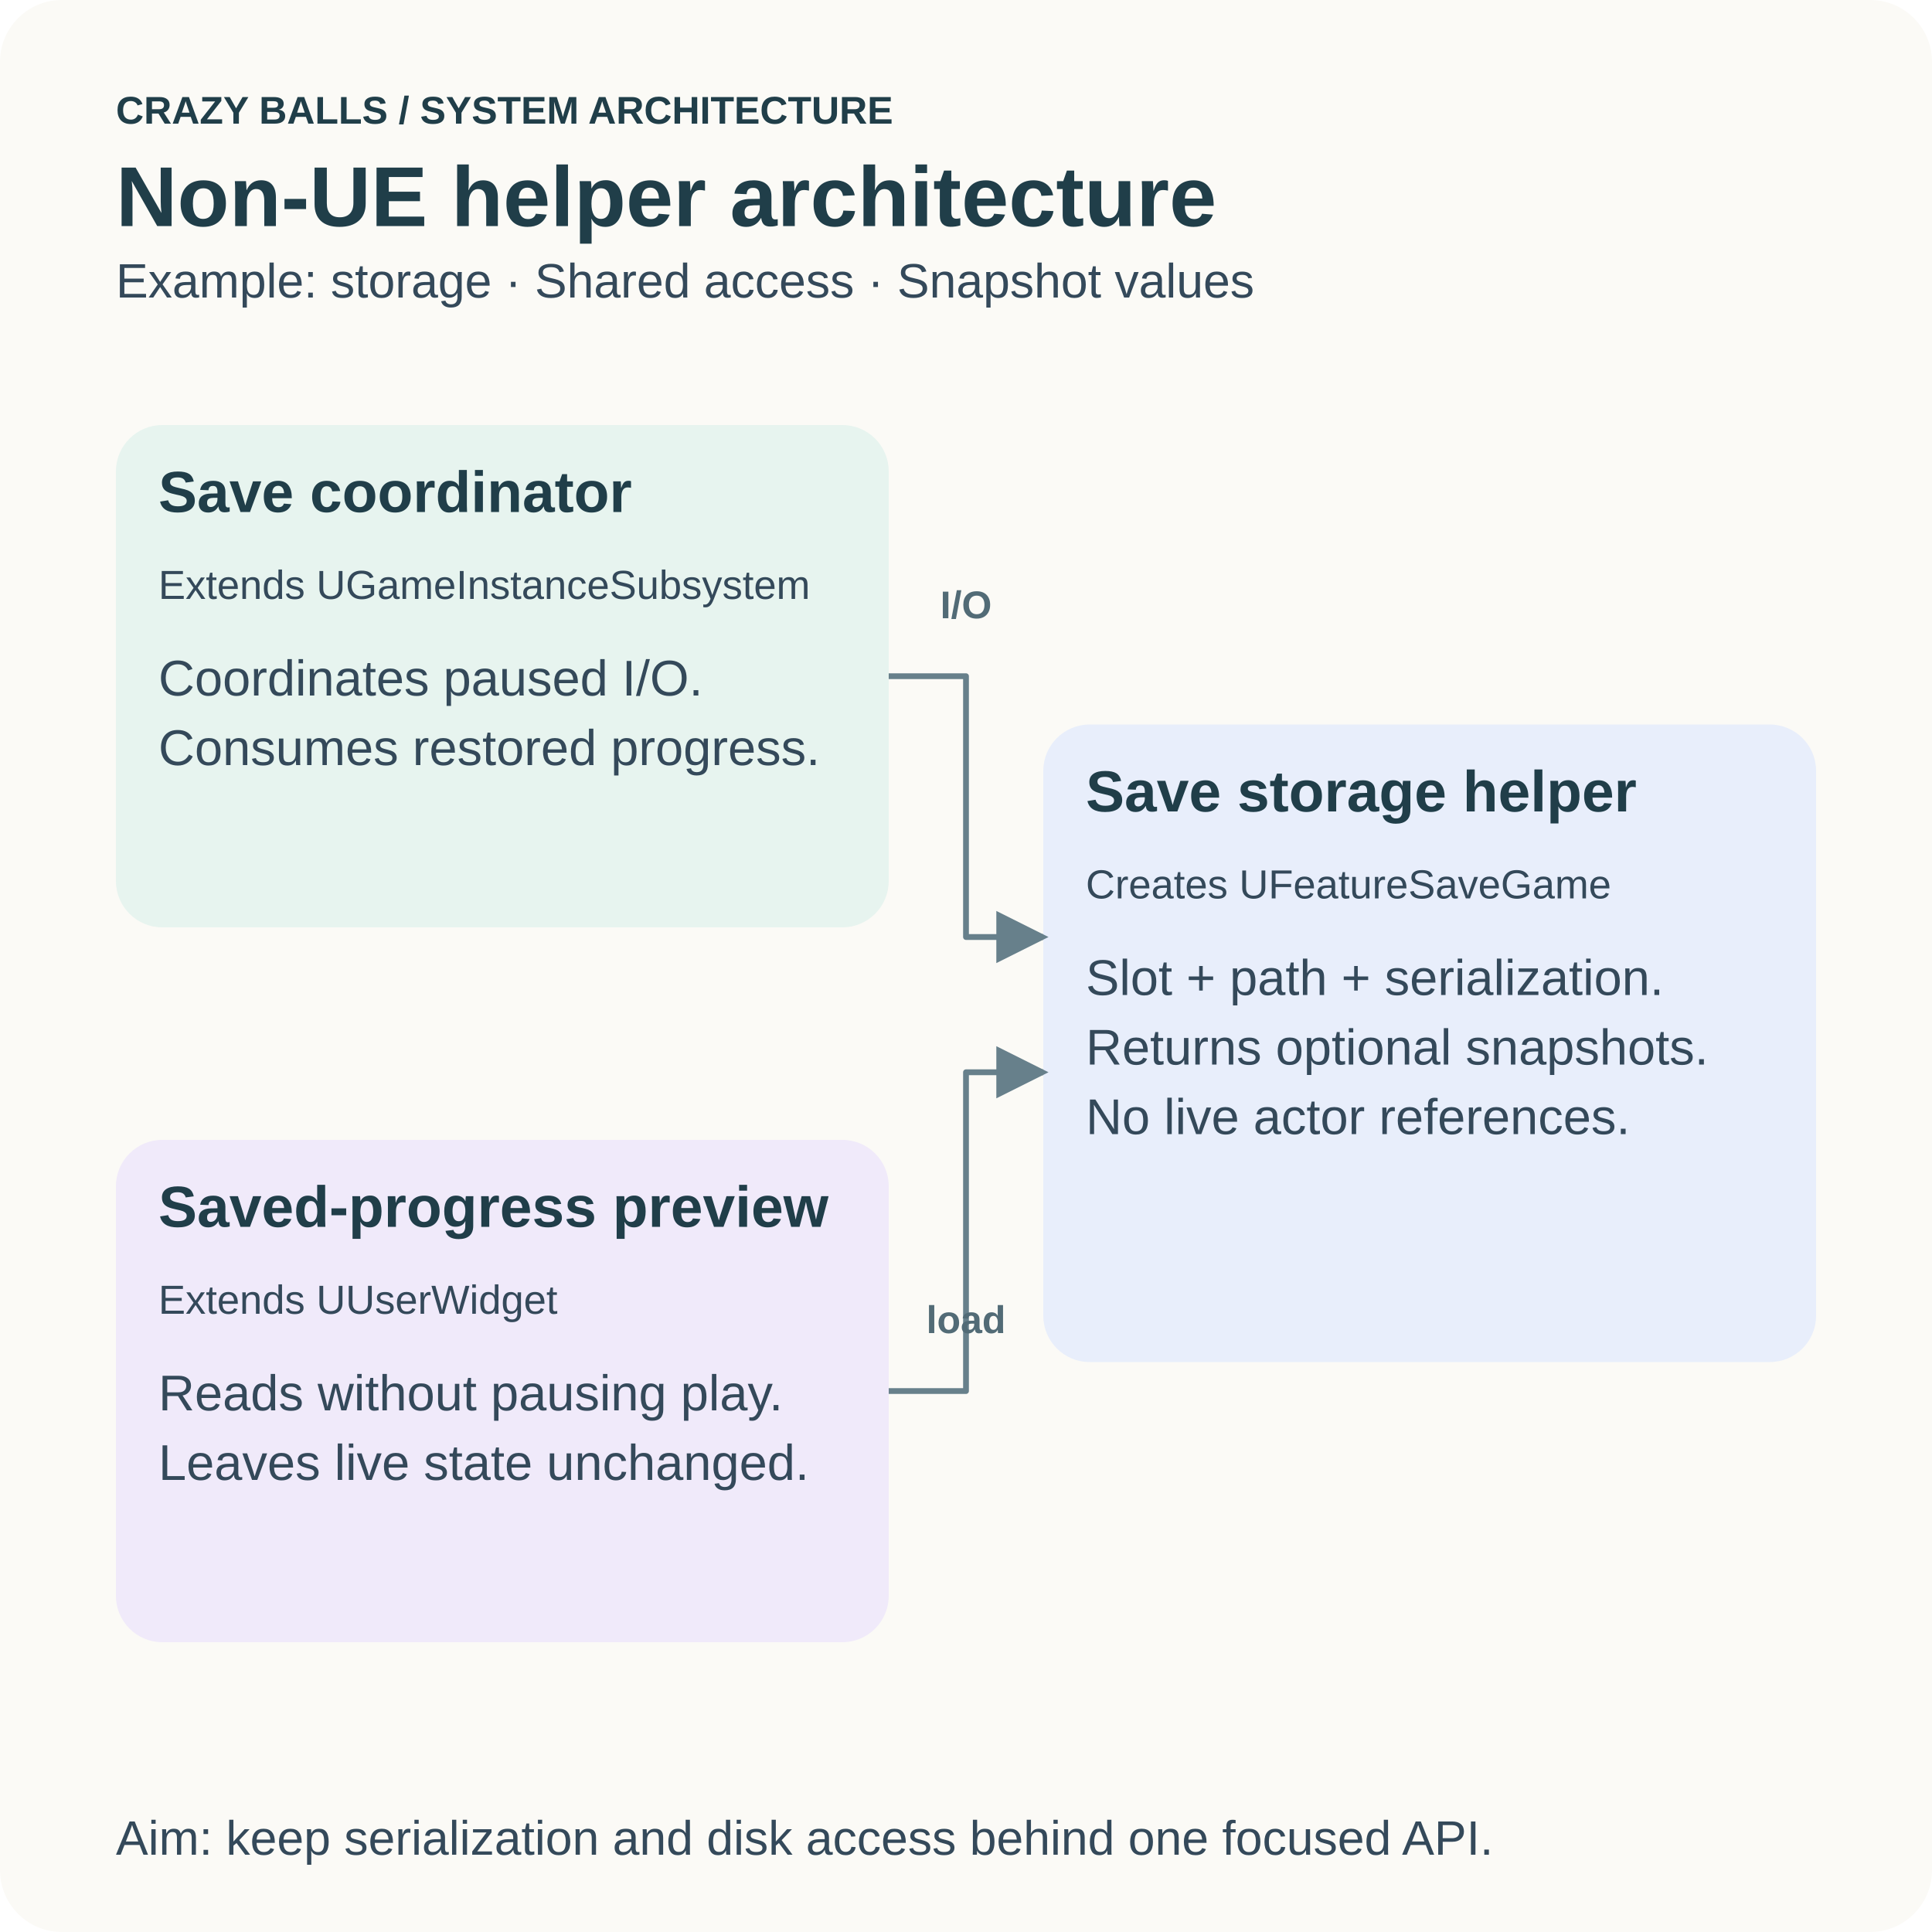
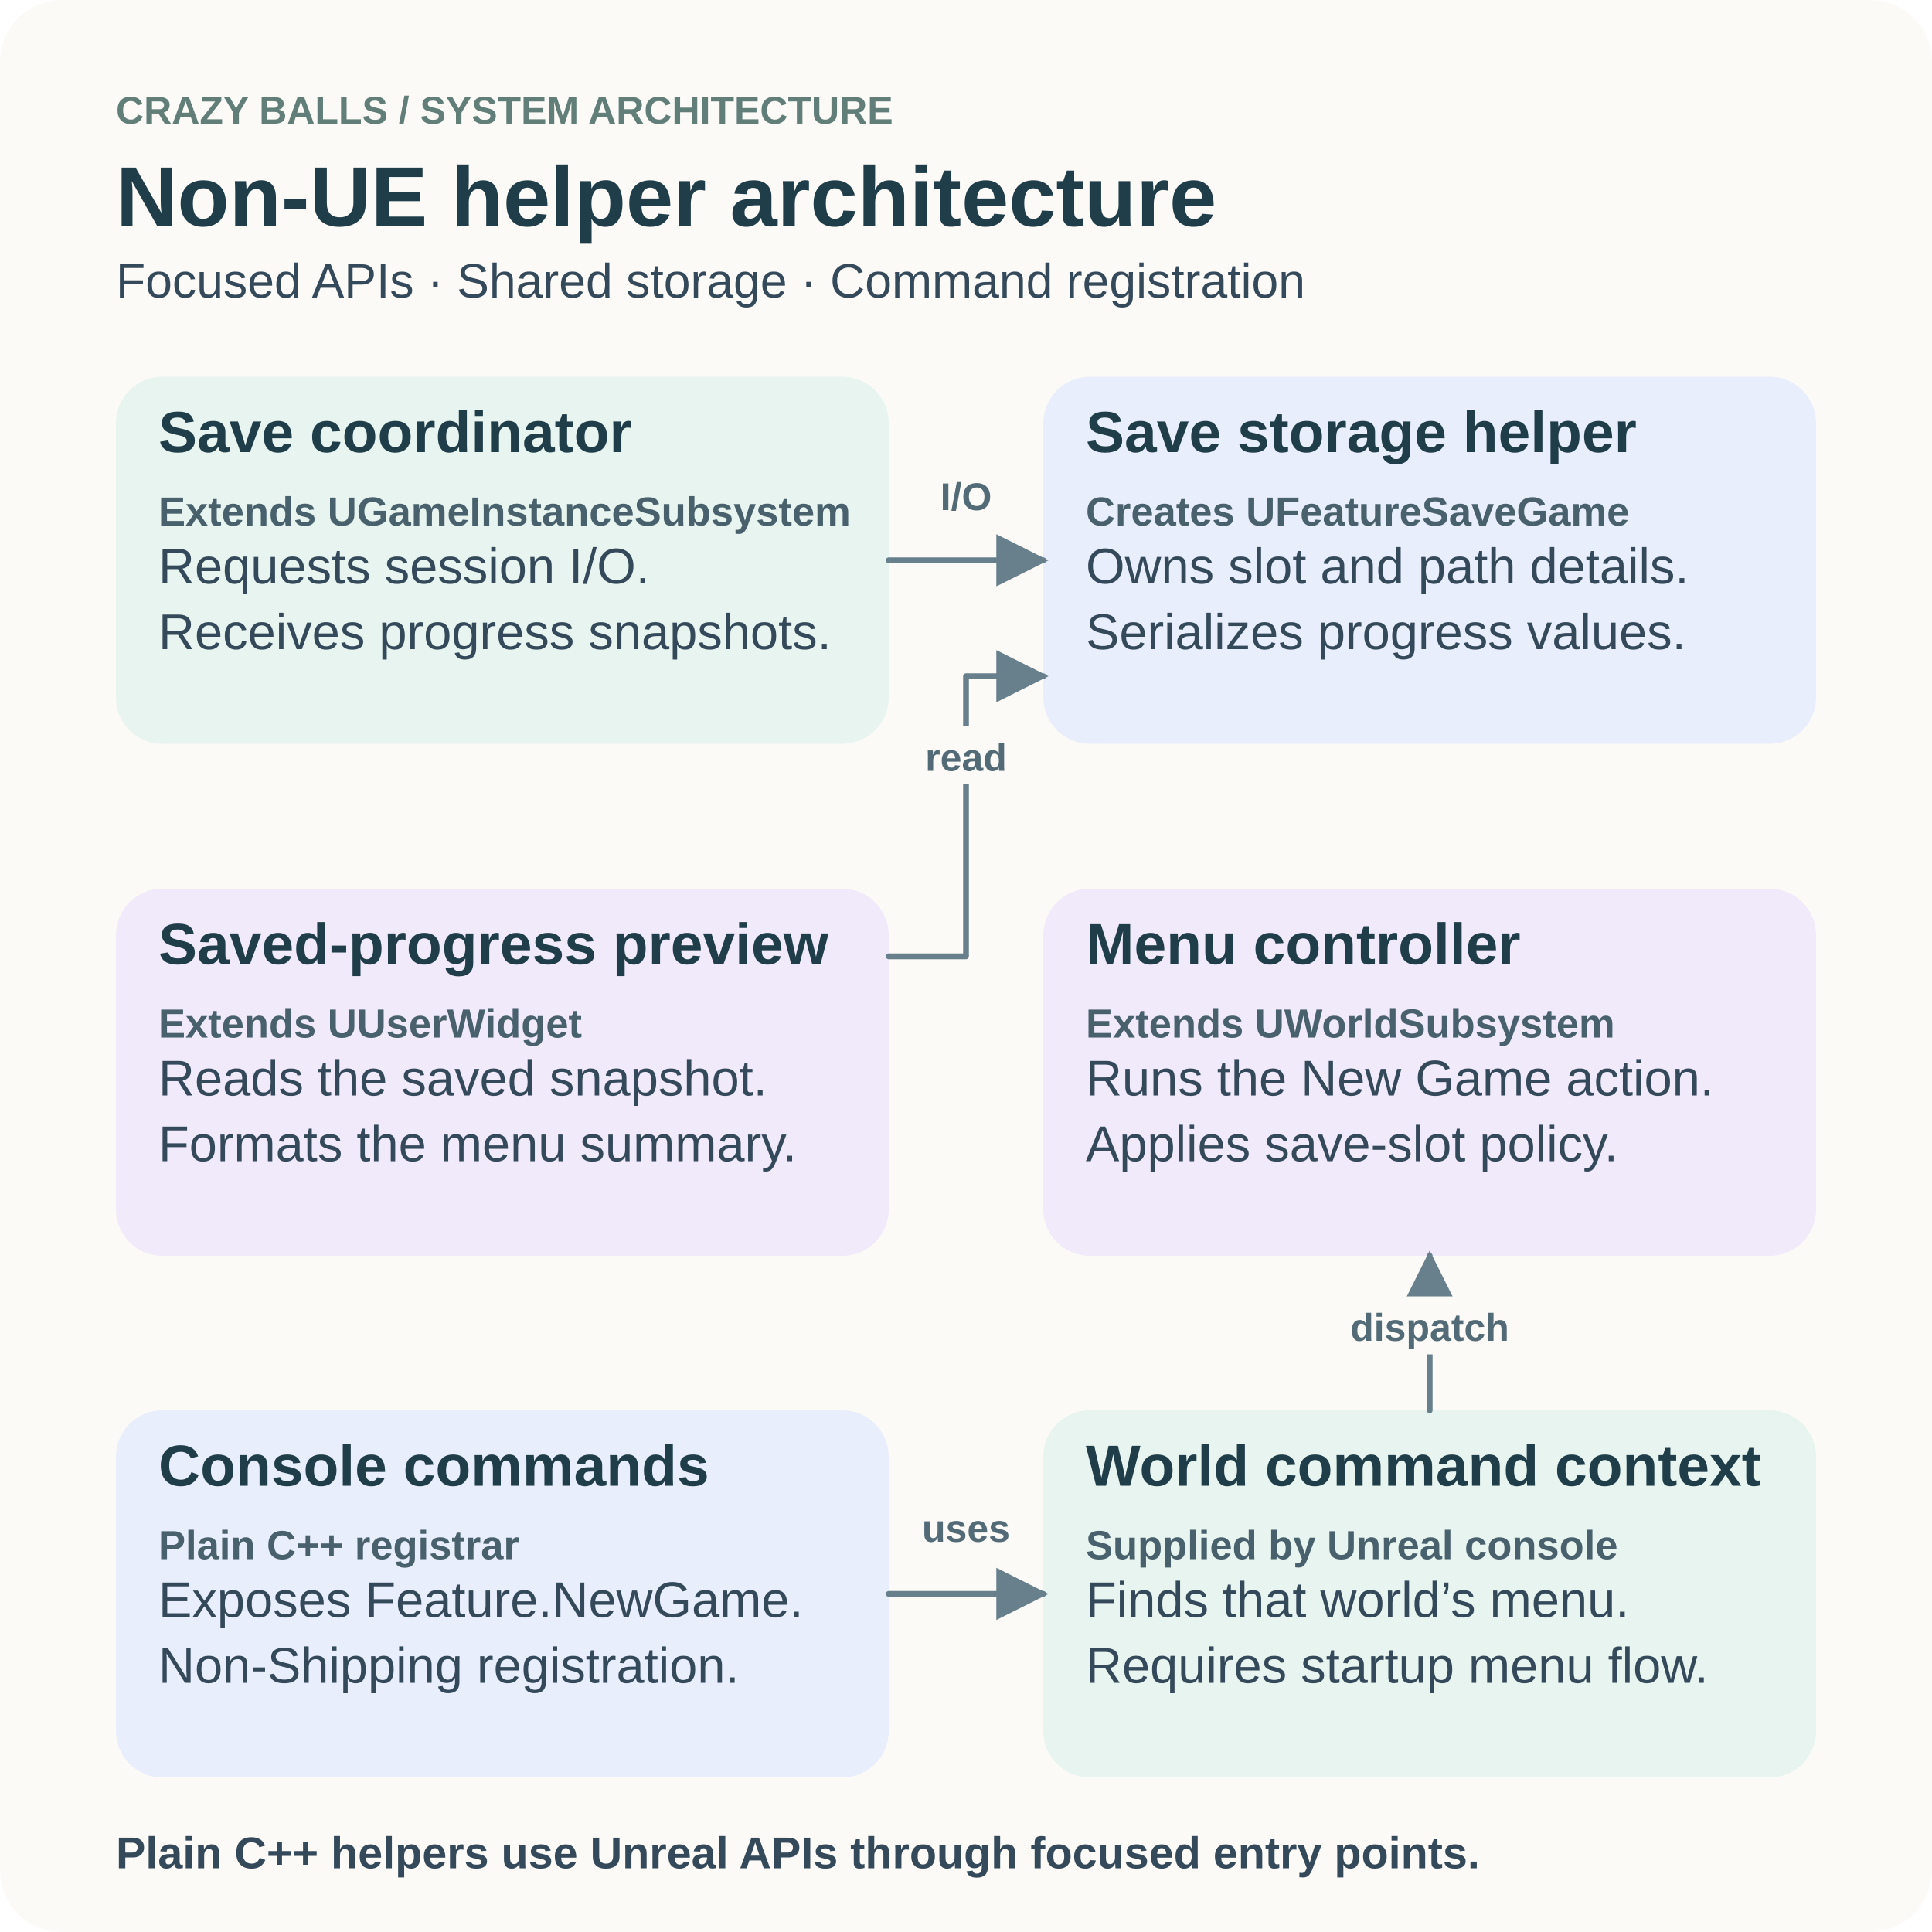
<svg xmlns="http://www.w3.org/2000/svg" width="1000" height="1000" viewBox="0 0 1000 1000" role="img" aria-labelledby="title desc">
  <defs>
-     <marker id="arrow" viewBox="0 0 10 10" refX="9" refY="5" markerWidth="9" markerHeight="9" orient="auto">
+     <marker id="arrow" viewBox="0 0 10 10" refX="9" refY="5" markerWidth="9" markerHeight="9" orient="auto-start-reverse">
      <path d="M 0 0 L 10 5 L 0 10 z" fill="#67808b" />
    </marker>
  </defs>
  <g font-family="Segoe UI, Arial, sans-serif">
    <rect width="1000" height="1000" rx="32" fill="#fbfaf6" />
-     <text x="60" y="64" font-size="20" font-weight="700" fill="#203e49">CRAZY BALLS / SYSTEM ARCHITECTURE</text>
-     <text x="60" y="117" font-size="44" font-weight="700" fill="#203e49">Non-UE helper architecture</text>
-     <text x="60" y="154" font-size="25" font-weight="400" fill="#34495a">Example: storage · Shared access · Snapshot values</text>
-     <rect x="60" y="220" width="400" height="260" rx="24" fill="#e7f4ef" />
-     <text x="82" y="265" font-size="30" font-weight="700" fill="#203e49">Save coordinator</text>
-     <text x="82" y="310" font-size="21" font-weight="400" fill="#34495a">Extends UGameInstanceSubsystem</text>
-     <text x="82" y="360" font-size="26" font-weight="400" fill="#34495a">Coordinates paused I/O.</text>
-     <text x="82" y="396" font-size="26" font-weight="400" fill="#34495a">Consumes restored progress.</text>
-     <rect x="60" y="590" width="400" height="260" rx="24" fill="#f0eafa" />
-     <text x="82" y="635" font-size="30" font-weight="700" fill="#203e49">Saved-progress preview</text>
-     <text x="82" y="680" font-size="21" font-weight="400" fill="#34495a">Extends UUserWidget</text>
-     <text x="82" y="730" font-size="26" font-weight="400" fill="#34495a">Reads without pausing play.</text>
-     <text x="82" y="766" font-size="26" font-weight="400" fill="#34495a">Leaves live state unchanged.</text>
-     <rect x="540" y="375" width="400" height="330" rx="24" fill="#e8eefb" />
-     <text x="562" y="420" font-size="30" font-weight="700" fill="#203e49">Save storage helper</text>
-     <text x="562" y="465" font-size="21" font-weight="400" fill="#34495a">Creates UFeatureSaveGame</text>
-     <text x="562" y="515" font-size="26" font-weight="400" fill="#34495a">Slot + path + serialization.</text>
-     <text x="562" y="551" font-size="26" font-weight="400" fill="#34495a">Returns optional snapshots.</text>
-     <text x="562" y="587" font-size="26" font-weight="400" fill="#34495a">No live actor references.</text>
-     <path d="M 460 350 H 500 V 485 H 540" fill="none" stroke="#67808b" stroke-width="3" stroke-linejoin="round" marker-end="url(#arrow)" />
-     <text x="500" y="320" font-size="20" font-weight="600" text-anchor="middle" fill="#526b76">I/O</text>
-     <path d="M 460 720 H 500 V 555 H 540" fill="none" stroke="#67808b" stroke-width="3" stroke-linejoin="round" marker-end="url(#arrow)" />
-     <text x="500" y="690" font-size="20" font-weight="600" text-anchor="middle" fill="#526b76">load</text>
-     <text x="60" y="960" font-size="25" font-weight="400" fill="#34495a">Aim: keep serialization and disk access behind one focused API.</text>
+     <text x="60" y="64" font-size="20" font-weight="700" fill="#627e79" text-anchor="start">CRAZY BALLS / SYSTEM ARCHITECTURE</text>
+     <text x="60" y="117" font-size="44" font-weight="700" fill="#203e49" text-anchor="start">Non-UE helper architecture</text>
+     <text x="60" y="154" font-size="25" font-weight="400" fill="#34495a" text-anchor="start">Focused APIs · Shared storage · Command registration</text>
+     <rect x="60" y="195" width="400" height="190" rx="24" fill="#e7f4ef" />
+     <text x="82" y="234" font-size="30" font-weight="700" fill="#203e49" text-anchor="start">Save coordinator</text>
+     <text x="82" y="272" font-size="21" font-weight="600" fill="#48616c" text-anchor="start">Extends UGameInstanceSubsystem</text>
+     <text x="82" y="302" font-size="26" font-weight="400" fill="#34495a" text-anchor="start">Requests session I/O.</text>
+     <text x="82" y="336" font-size="26" font-weight="400" fill="#34495a" text-anchor="start">Receives progress snapshots.</text>
+     <rect x="540" y="195" width="400" height="190" rx="24" fill="#e8eefb" />
+     <text x="562" y="234" font-size="30" font-weight="700" fill="#203e49" text-anchor="start">Save storage helper</text>
+     <text x="562" y="272" font-size="21" font-weight="600" fill="#48616c" text-anchor="start">Creates UFeatureSaveGame</text>
+     <text x="562" y="302" font-size="26" font-weight="400" fill="#34495a" text-anchor="start">Owns slot and path details.</text>
+     <text x="562" y="336" font-size="26" font-weight="400" fill="#34495a" text-anchor="start">Serializes progress values.</text>
+     <rect x="60" y="460" width="400" height="190" rx="24" fill="#f0eafa" />
+     <text x="82" y="499" font-size="30" font-weight="700" fill="#203e49" text-anchor="start">Saved-progress preview</text>
+     <text x="82" y="537" font-size="21" font-weight="600" fill="#48616c" text-anchor="start">Extends UUserWidget</text>
+     <text x="82" y="567" font-size="26" font-weight="400" fill="#34495a" text-anchor="start">Reads the saved snapshot.</text>
+     <text x="82" y="601" font-size="26" font-weight="400" fill="#34495a" text-anchor="start">Formats the menu summary.</text>
+     <rect x="540" y="460" width="400" height="190" rx="24" fill="#f0eafa" />
+     <text x="562" y="499" font-size="30" font-weight="700" fill="#203e49" text-anchor="start">Menu controller</text>
+     <text x="562" y="537" font-size="21" font-weight="600" fill="#48616c" text-anchor="start">Extends UWorldSubsystem</text>
+     <text x="562" y="567" font-size="26" font-weight="400" fill="#34495a" text-anchor="start">Runs the New Game action.</text>
+     <text x="562" y="601" font-size="26" font-weight="400" fill="#34495a" text-anchor="start">Applies save-slot policy.</text>
+     <rect x="60" y="730" width="400" height="190" rx="24" fill="#e8eefb" />
+     <text x="82" y="769" font-size="30" font-weight="700" fill="#203e49" text-anchor="start">Console commands</text>
+     <text x="82" y="807" font-size="21" font-weight="600" fill="#48616c" text-anchor="start">Plain C++ registrar</text>
+     <text x="82" y="837" font-size="26" font-weight="400" fill="#34495a" text-anchor="start">Exposes Feature.NewGame.</text>
+     <text x="82" y="871" font-size="26" font-weight="400" fill="#34495a" text-anchor="start">Non-Shipping registration.</text>
+     <rect x="540" y="730" width="400" height="190" rx="24" fill="#e7f4ef" />
+     <text x="562" y="769" font-size="30" font-weight="700" fill="#203e49" text-anchor="start">World command context</text>
+     <text x="562" y="807" font-size="21" font-weight="600" fill="#48616c" text-anchor="start">Supplied by Unreal console</text>
+     <text x="562" y="837" font-size="26" font-weight="400" fill="#34495a" text-anchor="start">Finds that world’s menu.</text>
+     <text x="562" y="871" font-size="26" font-weight="400" fill="#34495a" text-anchor="start">Requires startup menu flow.</text>
+     <path d="M 460 290 H 540" fill="none" stroke="#67808b" stroke-width="3" stroke-linecap="round" stroke-linejoin="round" marker-end="url(#arrow)" />
+     <rect x="477" y="241" width="46" height="30" rx="10" fill="#fbfaf6" />
+     <text x="500" y="264" font-size="20" font-weight="600" fill="#526b76" text-anchor="middle">I/O</text>
+     <path d="M 460 495 H 500 V 350 H 540" fill="none" stroke="#67808b" stroke-width="3" stroke-linecap="round" stroke-linejoin="round" marker-end="url(#arrow)" />
+     <rect x="472" y="376" width="56" height="30" rx="10" fill="#fbfaf6" />
+     <text x="500" y="399" font-size="20" font-weight="600" fill="#526b76" text-anchor="middle">read</text>
+     <path d="M 460 825 H 540" fill="none" stroke="#67808b" stroke-width="3" stroke-linecap="round" stroke-linejoin="round" marker-end="url(#arrow)" />
+     <rect x="467" y="775" width="66" height="30" rx="10" fill="#fbfaf6" />
+     <text x="500" y="798" font-size="20" font-weight="600" fill="#526b76" text-anchor="middle">uses</text>
+     <path d="M 740 730 V 650" fill="none" stroke="#67808b" stroke-width="3" stroke-linecap="round" stroke-linejoin="round" marker-end="url(#arrow)" />
+     <rect x="692" y="671" width="96" height="30" rx="10" fill="#fbfaf6" />
+     <text x="740" y="694" font-size="20" font-weight="600" fill="#526b76" text-anchor="middle">dispatch</text>
+     <text x="60" y="967" font-size="23" font-weight="600" fill="#34495a" text-anchor="start">Plain C++ helpers use Unreal APIs through focused entry points.</text>
  </g>
</svg>
